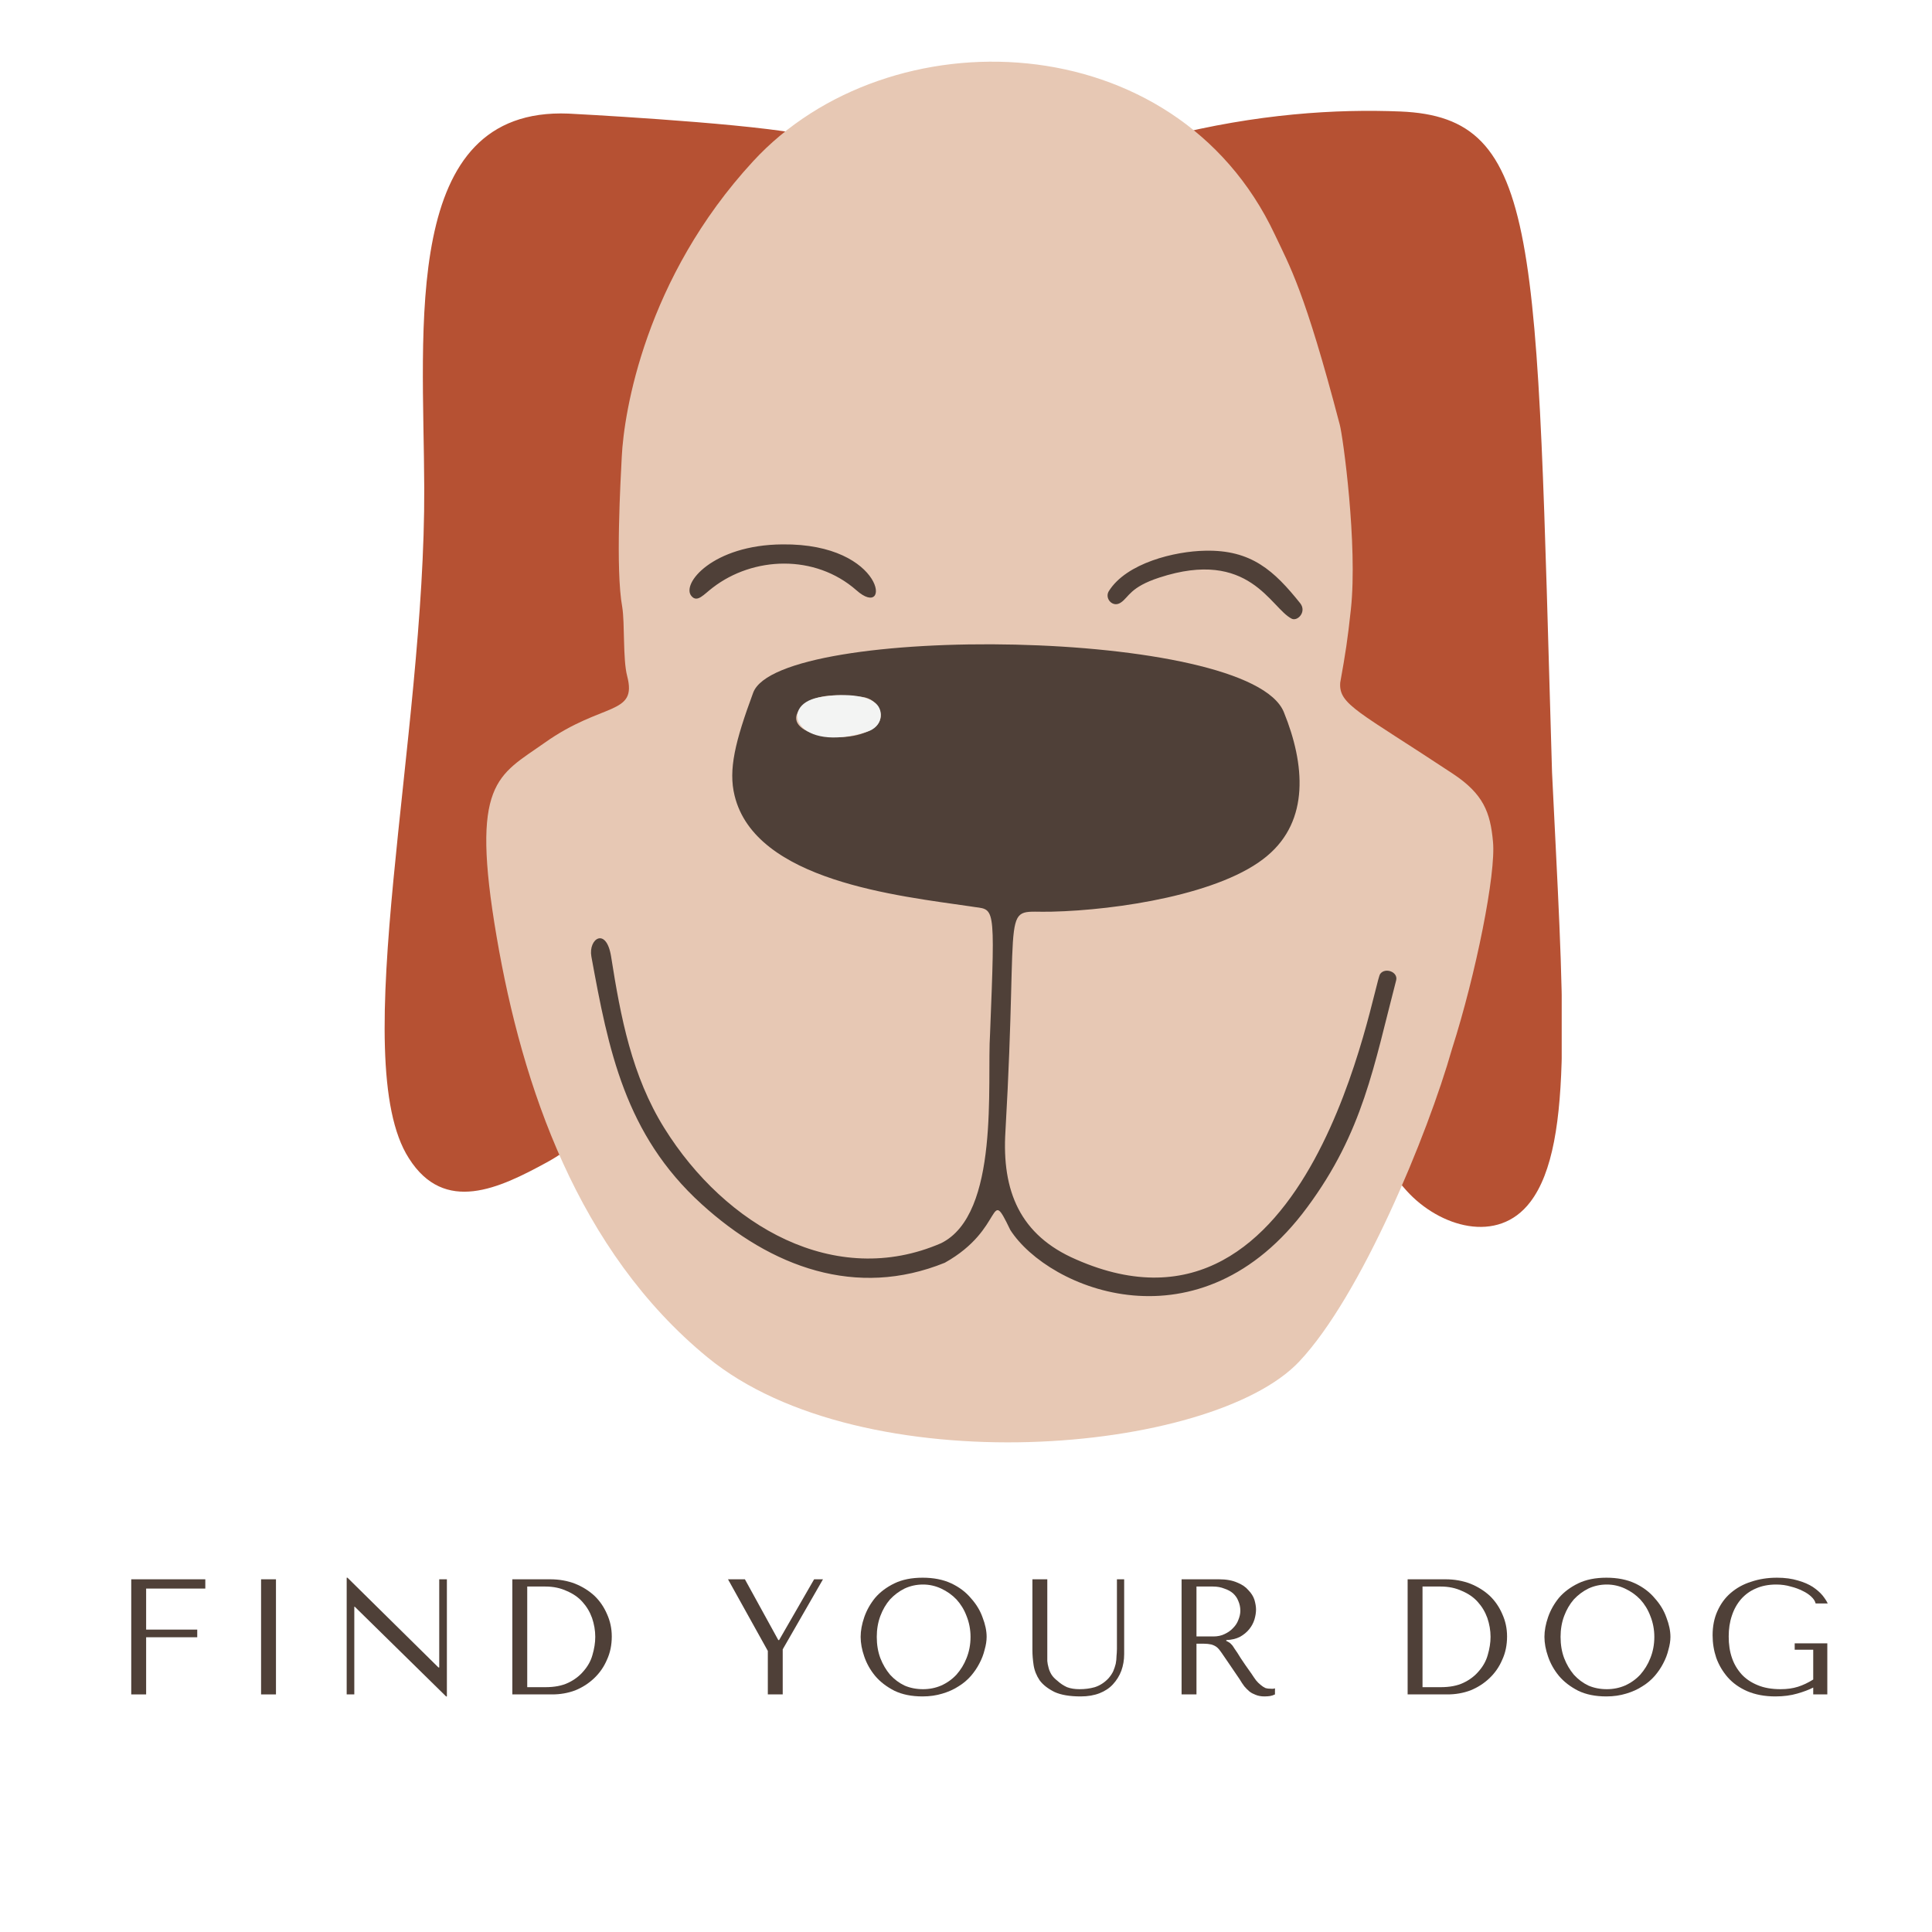
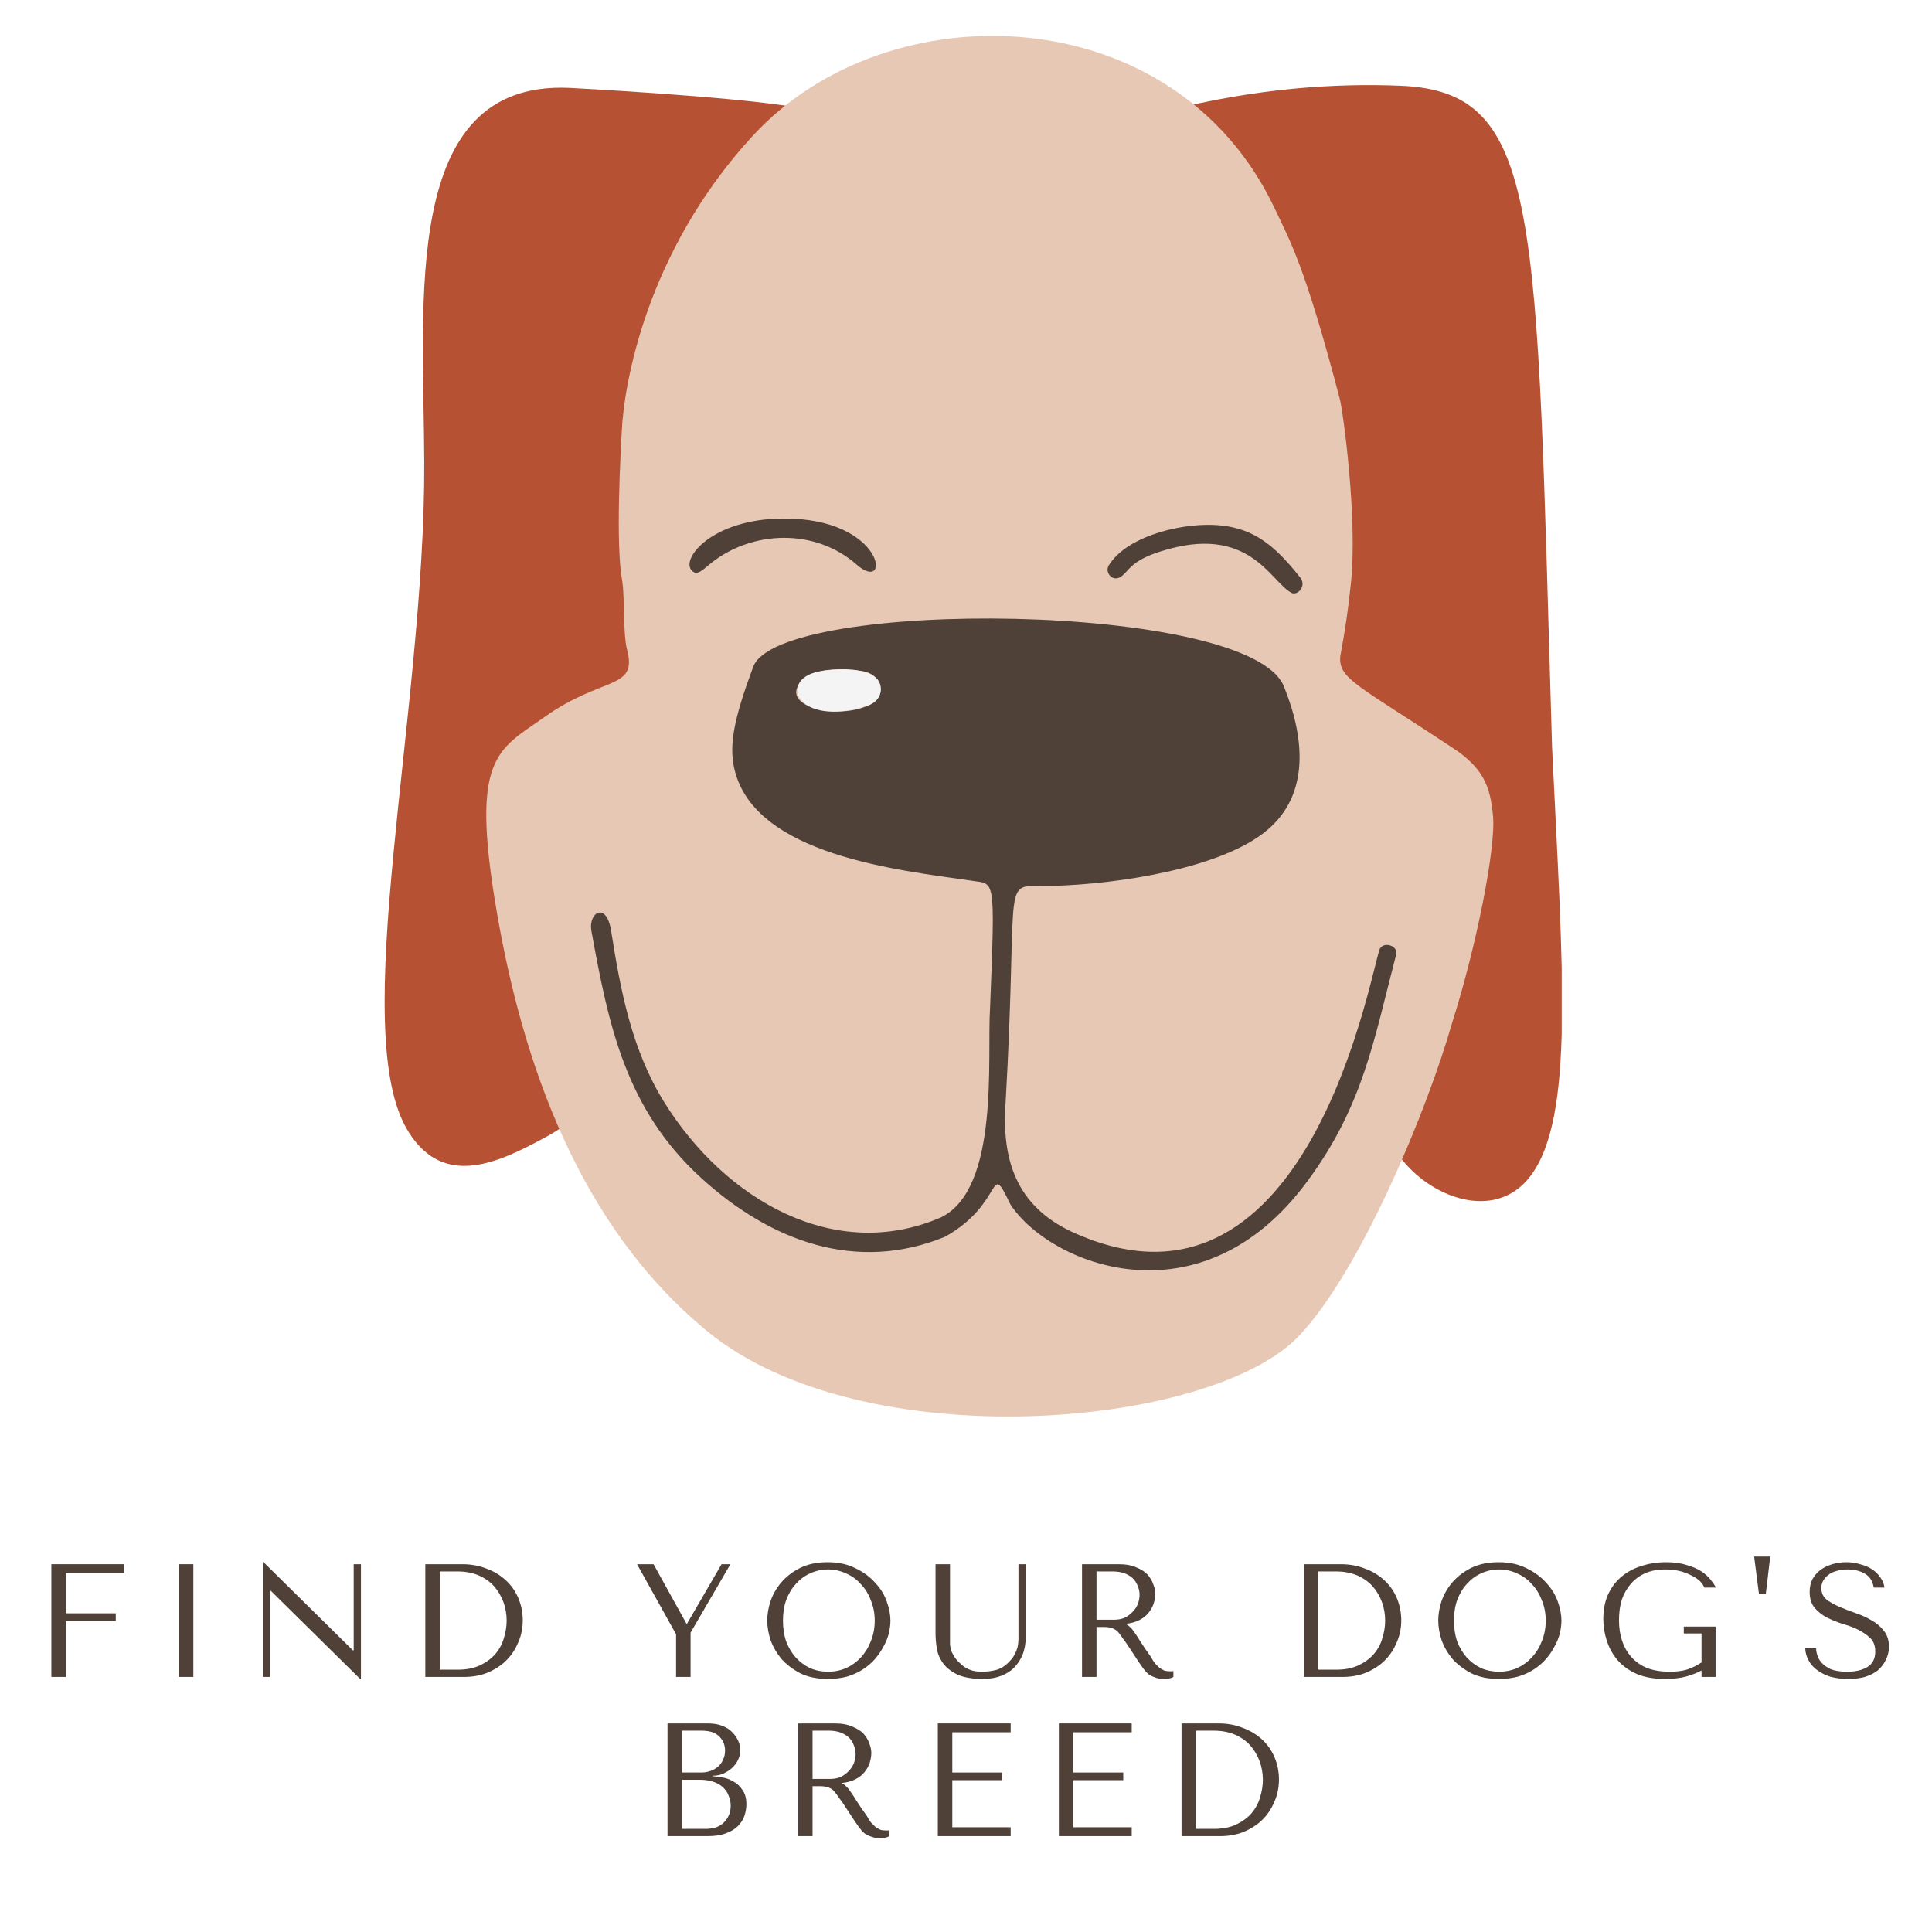
<svg xmlns="http://www.w3.org/2000/svg" xmlns:xlink="http://www.w3.org/1999/xlink" width="75pt" height="75pt" viewBox="0 0 75 75" version="1.2">
  <defs>
    <g>
      <symbol overflow="visible" id="glyph0-0">
        <path style="stroke:none;" d="" />
      </symbol>
      <symbol overflow="visible" id="glyph0-1">
-         <path style="stroke:none;" d="M 0.766 -4.469 L 0.766 0 L 1.344 0 L 1.344 -2.219 L 3.328 -2.219 L 3.328 -2.516 L 1.344 -2.516 L 1.344 -4.109 L 3.641 -4.109 L 3.641 -4.469 Z M 0.766 -4.469 " />
+         <path style="stroke:none;" d="M 0.75 -4.375 L 0.75 0 L 1.312 0 L 1.312 -2.172 L 3.25 -2.172 L 3.25 -2.469 L 1.312 -2.469 L 1.312 -4.031 L 3.578 -4.031 L 3.578 -4.375 Z M 0.75 -4.375 " />
      </symbol>
      <symbol overflow="visible" id="glyph0-2">
-         <path style="stroke:none;" d="M 1.016 -4.469 L 1.016 0 L 1.594 0 L 1.594 -4.469 Z M 1.016 -4.469 " />
+         <path style="stroke:none;" d="M 1 -4.375 L 1 0 L 1.562 0 L 1.562 -4.375 Z M 1 -4.375 " />
      </symbol>
      <symbol overflow="visible" id="glyph0-3">
-         <path style="stroke:none;" d="M 4.359 -4.469 L 4.359 -1.047 L 4.328 -1.047 L 0.797 -4.531 L 0.766 -4.531 L 0.766 0 L 1.062 0 L 1.062 -3.406 L 1.078 -3.406 L 4.625 0.078 L 4.656 0.078 L 4.656 -4.469 Z M 4.359 -4.469 " />
+         <path style="stroke:none;" d="M 4.281 -4.375 L 4.281 -1.031 L 4.25 -1.031 L 0.781 -4.453 L 0.75 -4.453 L 0.75 0 L 1.031 0 L 1.031 -3.344 L 1.062 -3.344 L 4.531 0.078 L 4.562 0.078 L 4.562 -4.375 Z M 4.281 -4.375 " />
      </symbol>
      <symbol overflow="visible" id="glyph0-4">
-         <path style="stroke:none;" d="M 0.828 0 L 0.828 -4.469 L 2.297 -4.469 C 2.648 -4.469 2.973 -4.41 3.266 -4.297 C 3.555 -4.18 3.805 -4.023 4.016 -3.828 C 4.223 -3.629 4.383 -3.395 4.5 -3.125 C 4.625 -2.852 4.688 -2.562 4.688 -2.25 C 4.688 -1.914 4.625 -1.613 4.5 -1.344 C 4.383 -1.07 4.219 -0.832 4 -0.625 C 3.789 -0.426 3.547 -0.27 3.266 -0.156 C 2.984 -0.051 2.688 0 2.375 0 Z M 1.406 -0.281 L 2.109 -0.281 C 2.461 -0.281 2.758 -0.336 3 -0.453 C 3.238 -0.566 3.438 -0.719 3.594 -0.906 C 3.758 -1.094 3.875 -1.301 3.938 -1.531 C 4.008 -1.77 4.047 -2.004 4.047 -2.234 C 4.047 -2.484 4.004 -2.727 3.922 -2.969 C 3.836 -3.207 3.711 -3.414 3.547 -3.594 C 3.391 -3.77 3.188 -3.91 2.938 -4.016 C 2.695 -4.129 2.422 -4.188 2.109 -4.188 L 1.406 -4.188 Z M 1.406 -0.281 " />
+         <path style="stroke:none;" d="M 0.812 0 L 0.812 -4.375 L 2.25 -4.375 C 2.594 -4.375 2.906 -4.316 3.188 -4.203 C 3.477 -4.098 3.727 -3.945 3.938 -3.75 C 4.145 -3.562 4.305 -3.332 4.422 -3.062 C 4.535 -2.789 4.594 -2.504 4.594 -2.203 C 4.594 -1.879 4.531 -1.582 4.406 -1.312 C 4.289 -1.039 4.129 -0.805 3.922 -0.609 C 3.723 -0.422 3.484 -0.27 3.203 -0.156 C 2.93 -0.051 2.641 0 2.328 0 Z M 1.375 -0.281 L 2.062 -0.281 C 2.406 -0.281 2.695 -0.336 2.938 -0.453 C 3.176 -0.566 3.375 -0.711 3.531 -0.891 C 3.688 -1.078 3.797 -1.281 3.859 -1.5 C 3.93 -1.727 3.969 -1.957 3.969 -2.188 C 3.969 -2.438 3.926 -2.676 3.844 -2.906 C 3.758 -3.133 3.641 -3.336 3.484 -3.516 C 3.328 -3.691 3.129 -3.832 2.891 -3.938 C 2.648 -4.039 2.375 -4.094 2.062 -4.094 L 1.375 -4.094 Z M 1.375 -0.281 " />
      </symbol>
      <symbol overflow="visible" id="glyph0-5">
        <path style="stroke:none;" d="" />
      </symbol>
      <symbol overflow="visible" id="glyph0-6">
-         <path style="stroke:none;" d="M 0.188 -4.469 L 1.734 -1.688 L 1.734 0 L 2.312 0 L 2.312 -1.75 L 3.875 -4.469 L 3.531 -4.469 L 2.172 -2.109 L 2.141 -2.109 L 0.844 -4.469 Z M 0.188 -4.469 " />
+         <path style="stroke:none;" d="M 0.188 -4.375 L 1.703 -1.656 L 1.703 0 L 2.266 0 L 2.266 -1.719 L 3.812 -4.375 L 3.469 -4.375 L 2.125 -2.062 L 2.109 -2.062 L 0.828 -4.375 Z M 0.188 -4.375 " />
      </symbol>
      <symbol overflow="visible" id="glyph0-7">
-         <path style="stroke:none;" d="M 0.312 -2.234 C 0.312 -1.992 0.359 -1.738 0.453 -1.469 C 0.547 -1.195 0.688 -0.945 0.875 -0.719 C 1.07 -0.488 1.32 -0.297 1.625 -0.141 C 1.926 0.004 2.289 0.078 2.719 0.078 C 3 0.078 3.254 0.039 3.484 -0.031 C 3.723 -0.102 3.93 -0.195 4.109 -0.312 C 4.297 -0.426 4.457 -0.562 4.594 -0.719 C 4.727 -0.875 4.836 -1.035 4.922 -1.203 C 5.016 -1.379 5.082 -1.555 5.125 -1.734 C 5.176 -1.91 5.203 -2.078 5.203 -2.234 C 5.203 -2.473 5.148 -2.723 5.047 -2.984 C 4.953 -3.254 4.801 -3.504 4.594 -3.734 C 4.395 -3.973 4.141 -4.164 3.828 -4.312 C 3.516 -4.457 3.145 -4.531 2.719 -4.531 C 2.289 -4.531 1.926 -4.457 1.625 -4.312 C 1.32 -4.164 1.07 -3.977 0.875 -3.75 C 0.688 -3.52 0.547 -3.27 0.453 -3 C 0.359 -2.727 0.312 -2.473 0.312 -2.234 Z M 0.938 -2.234 C 0.938 -2.523 0.984 -2.797 1.078 -3.047 C 1.172 -3.297 1.297 -3.508 1.453 -3.688 C 1.617 -3.863 1.805 -4.004 2.016 -4.109 C 2.234 -4.211 2.473 -4.266 2.734 -4.266 C 2.984 -4.266 3.219 -4.211 3.438 -4.109 C 3.664 -4.004 3.863 -3.863 4.031 -3.688 C 4.195 -3.508 4.328 -3.297 4.422 -3.047 C 4.523 -2.797 4.578 -2.523 4.578 -2.234 C 4.578 -1.93 4.523 -1.656 4.422 -1.406 C 4.328 -1.164 4.195 -0.953 4.031 -0.766 C 3.863 -0.586 3.664 -0.445 3.438 -0.344 C 3.219 -0.25 2.984 -0.203 2.734 -0.203 C 2.473 -0.203 2.234 -0.25 2.016 -0.344 C 1.805 -0.445 1.617 -0.586 1.453 -0.766 C 1.297 -0.953 1.172 -1.164 1.078 -1.406 C 0.984 -1.656 0.938 -1.93 0.938 -2.234 Z M 0.938 -2.234 " />
+         <path style="stroke:none;" d="M 0.312 -2.188 C 0.312 -1.957 0.352 -1.707 0.438 -1.438 C 0.531 -1.176 0.672 -0.93 0.859 -0.703 C 1.055 -0.484 1.301 -0.297 1.594 -0.141 C 1.895 0.004 2.25 0.078 2.656 0.078 C 2.938 0.078 3.191 0.047 3.422 -0.016 C 3.648 -0.086 3.852 -0.18 4.031 -0.297 C 4.219 -0.422 4.375 -0.555 4.5 -0.703 C 4.633 -0.859 4.742 -1.02 4.828 -1.188 C 4.922 -1.352 4.988 -1.52 5.031 -1.688 C 5.07 -1.863 5.094 -2.031 5.094 -2.188 C 5.094 -2.414 5.047 -2.66 4.953 -2.922 C 4.859 -3.191 4.707 -3.438 4.5 -3.656 C 4.301 -3.883 4.047 -4.07 3.734 -4.219 C 3.43 -4.375 3.07 -4.453 2.656 -4.453 C 2.25 -4.453 1.895 -4.379 1.594 -4.234 C 1.301 -4.086 1.055 -3.898 0.859 -3.672 C 0.672 -3.453 0.531 -3.207 0.438 -2.938 C 0.352 -2.676 0.312 -2.426 0.312 -2.188 Z M 0.922 -2.188 C 0.922 -2.477 0.961 -2.742 1.047 -2.984 C 1.141 -3.234 1.266 -3.441 1.422 -3.609 C 1.578 -3.785 1.758 -3.922 1.969 -4.016 C 2.188 -4.117 2.422 -4.172 2.672 -4.172 C 2.922 -4.172 3.156 -4.117 3.375 -4.016 C 3.594 -3.922 3.781 -3.785 3.938 -3.609 C 4.102 -3.441 4.234 -3.234 4.328 -2.984 C 4.43 -2.742 4.484 -2.477 4.484 -2.188 C 4.484 -1.895 4.43 -1.625 4.328 -1.375 C 4.234 -1.133 4.102 -0.926 3.938 -0.75 C 3.781 -0.582 3.594 -0.445 3.375 -0.344 C 3.156 -0.25 2.922 -0.203 2.672 -0.203 C 2.422 -0.203 2.188 -0.25 1.969 -0.344 C 1.758 -0.445 1.578 -0.582 1.422 -0.75 C 1.266 -0.926 1.141 -1.133 1.047 -1.375 C 0.961 -1.625 0.922 -1.895 0.922 -2.188 Z M 0.922 -2.188 " />
      </symbol>
      <symbol overflow="visible" id="glyph0-8">
-         <path style="stroke:none;" d="M 0.516 -4.469 L 0.516 -1.719 C 0.516 -1.539 0.531 -1.348 0.562 -1.141 C 0.594 -0.93 0.672 -0.734 0.797 -0.547 C 0.93 -0.367 1.125 -0.219 1.375 -0.094 C 1.625 0.02 1.961 0.078 2.391 0.078 C 2.672 0.078 2.914 0.035 3.125 -0.047 C 3.332 -0.129 3.504 -0.242 3.641 -0.391 C 3.785 -0.547 3.895 -0.723 3.969 -0.922 C 4.039 -1.117 4.078 -1.332 4.078 -1.562 L 4.078 -4.469 L 3.797 -4.469 L 3.797 -1.766 C 3.797 -1.672 3.789 -1.578 3.781 -1.484 C 3.781 -1.391 3.77 -1.289 3.75 -1.188 C 3.727 -1.094 3.695 -1 3.656 -0.906 C 3.613 -0.812 3.551 -0.719 3.469 -0.625 C 3.312 -0.457 3.133 -0.344 2.938 -0.281 C 2.75 -0.227 2.551 -0.203 2.344 -0.203 C 2.164 -0.203 2.004 -0.227 1.859 -0.281 C 1.723 -0.344 1.598 -0.426 1.484 -0.531 C 1.379 -0.613 1.301 -0.695 1.25 -0.781 C 1.195 -0.875 1.16 -0.961 1.141 -1.047 C 1.117 -1.129 1.102 -1.211 1.094 -1.297 C 1.094 -1.379 1.094 -1.461 1.094 -1.547 L 1.094 -4.469 Z M 0.516 -4.469 " />
+         <path style="stroke:none;" d="M 0.5 -4.375 L 0.5 -1.688 C 0.5 -1.52 0.516 -1.332 0.547 -1.125 C 0.578 -0.914 0.656 -0.723 0.781 -0.547 C 0.906 -0.367 1.094 -0.219 1.344 -0.094 C 1.594 0.02 1.926 0.078 2.344 0.078 C 2.613 0.078 2.852 0.035 3.062 -0.047 C 3.27 -0.129 3.441 -0.242 3.578 -0.391 C 3.711 -0.535 3.816 -0.703 3.891 -0.891 C 3.961 -1.086 4 -1.301 4 -1.531 L 4 -4.375 L 3.719 -4.375 L 3.719 -1.734 C 3.719 -1.641 3.719 -1.547 3.719 -1.453 C 3.719 -1.359 3.707 -1.266 3.688 -1.172 C 3.664 -1.078 3.629 -0.984 3.578 -0.891 C 3.535 -0.797 3.473 -0.707 3.391 -0.625 C 3.242 -0.457 3.078 -0.344 2.891 -0.281 C 2.703 -0.227 2.504 -0.203 2.297 -0.203 C 2.117 -0.203 1.961 -0.227 1.828 -0.281 C 1.691 -0.332 1.566 -0.414 1.453 -0.531 C 1.359 -0.613 1.285 -0.695 1.234 -0.781 C 1.18 -0.863 1.141 -0.941 1.109 -1.016 C 1.086 -1.098 1.07 -1.18 1.062 -1.266 C 1.062 -1.348 1.062 -1.43 1.062 -1.516 L 1.062 -4.375 Z M 0.5 -4.375 " />
      </symbol>
      <symbol overflow="visible" id="glyph0-9">
-         <path style="stroke:none;" d="M 0.766 -4.469 L 0.766 0 L 1.344 0 L 1.344 -1.969 L 1.625 -1.969 C 1.738 -1.969 1.836 -1.957 1.922 -1.938 C 2.004 -1.914 2.078 -1.879 2.141 -1.828 C 2.203 -1.773 2.258 -1.707 2.312 -1.625 C 2.363 -1.551 2.43 -1.453 2.516 -1.328 L 3.016 -0.594 C 3.078 -0.488 3.141 -0.395 3.203 -0.312 C 3.266 -0.238 3.332 -0.172 3.406 -0.109 C 3.477 -0.055 3.555 -0.016 3.641 0.016 C 3.734 0.055 3.848 0.078 3.984 0.078 C 4.078 0.078 4.148 0.07 4.203 0.062 C 4.266 0.051 4.328 0.031 4.391 0 L 4.391 -0.234 C 4.367 -0.234 4.348 -0.227 4.328 -0.219 C 4.305 -0.219 4.285 -0.219 4.266 -0.219 C 4.172 -0.219 4.086 -0.227 4.016 -0.25 C 3.953 -0.281 3.891 -0.32 3.828 -0.375 C 3.766 -0.426 3.707 -0.484 3.656 -0.547 C 3.602 -0.617 3.547 -0.703 3.484 -0.797 C 3.305 -1.047 3.164 -1.25 3.062 -1.406 C 2.969 -1.562 2.891 -1.68 2.828 -1.766 C 2.773 -1.859 2.727 -1.922 2.688 -1.953 C 2.656 -1.992 2.613 -2.023 2.562 -2.047 L 2.5 -2.078 L 2.5 -2.109 C 2.707 -2.117 2.883 -2.16 3.031 -2.234 C 3.176 -2.316 3.297 -2.414 3.391 -2.531 C 3.484 -2.645 3.551 -2.77 3.594 -2.906 C 3.633 -3.039 3.656 -3.172 3.656 -3.297 C 3.656 -3.41 3.633 -3.535 3.594 -3.672 C 3.551 -3.805 3.473 -3.93 3.359 -4.047 C 3.254 -4.172 3.109 -4.27 2.922 -4.344 C 2.734 -4.426 2.5 -4.469 2.219 -4.469 Z M 1.344 -4.188 L 1.984 -4.188 C 2.148 -4.188 2.297 -4.16 2.422 -4.109 C 2.555 -4.066 2.672 -4.004 2.766 -3.922 C 2.859 -3.836 2.926 -3.738 2.969 -3.625 C 3.02 -3.508 3.047 -3.383 3.047 -3.25 C 3.047 -3.133 3.02 -3.016 2.969 -2.891 C 2.926 -2.773 2.859 -2.672 2.766 -2.578 C 2.68 -2.484 2.57 -2.406 2.438 -2.344 C 2.312 -2.281 2.164 -2.25 2 -2.25 L 1.344 -2.25 Z M 1.344 -4.188 " />
+         <path style="stroke:none;" d="M 0.75 -4.375 L 0.75 0 L 1.312 0 L 1.312 -1.938 L 1.594 -1.938 C 1.707 -1.938 1.801 -1.926 1.875 -1.906 C 1.957 -1.883 2.031 -1.848 2.094 -1.797 C 2.156 -1.742 2.211 -1.676 2.266 -1.594 C 2.316 -1.52 2.383 -1.426 2.469 -1.312 L 2.953 -0.578 C 3.016 -0.484 3.078 -0.395 3.141 -0.312 C 3.203 -0.227 3.266 -0.16 3.328 -0.109 C 3.398 -0.055 3.484 -0.016 3.578 0.016 C 3.672 0.055 3.781 0.078 3.906 0.078 C 3.988 0.078 4.062 0.07 4.125 0.062 C 4.188 0.051 4.242 0.031 4.297 0 L 4.297 -0.234 C 4.273 -0.223 4.254 -0.219 4.234 -0.219 C 4.211 -0.219 4.191 -0.219 4.172 -0.219 C 4.086 -0.219 4.008 -0.227 3.938 -0.25 C 3.875 -0.281 3.812 -0.316 3.75 -0.359 C 3.695 -0.41 3.641 -0.469 3.578 -0.531 C 3.523 -0.602 3.473 -0.688 3.422 -0.781 C 3.242 -1.031 3.109 -1.227 3.016 -1.375 C 2.922 -1.531 2.844 -1.648 2.781 -1.734 C 2.727 -1.816 2.68 -1.875 2.641 -1.906 C 2.609 -1.945 2.566 -1.984 2.516 -2.016 L 2.453 -2.047 L 2.453 -2.062 C 2.648 -2.082 2.82 -2.129 2.969 -2.203 C 3.113 -2.273 3.234 -2.367 3.328 -2.484 C 3.422 -2.598 3.488 -2.719 3.531 -2.844 C 3.57 -2.977 3.594 -3.109 3.594 -3.234 C 3.594 -3.348 3.566 -3.469 3.516 -3.594 C 3.473 -3.727 3.398 -3.852 3.297 -3.969 C 3.191 -4.082 3.047 -4.176 2.859 -4.25 C 2.68 -4.332 2.453 -4.375 2.172 -4.375 Z M 1.312 -4.094 L 1.953 -4.094 C 2.109 -4.094 2.25 -4.07 2.375 -4.031 C 2.5 -3.988 2.609 -3.926 2.703 -3.844 C 2.797 -3.758 2.863 -3.66 2.906 -3.547 C 2.957 -3.43 2.984 -3.312 2.984 -3.188 C 2.984 -3.07 2.961 -2.957 2.922 -2.844 C 2.879 -2.727 2.812 -2.625 2.719 -2.531 C 2.633 -2.438 2.531 -2.359 2.406 -2.297 C 2.281 -2.242 2.133 -2.219 1.969 -2.219 L 1.312 -2.219 Z M 1.312 -4.094 " />
      </symbol>
      <symbol overflow="visible" id="glyph0-10">
-         <path style="stroke:none;" d="M 4.828 -1.984 L 3.562 -1.984 L 3.562 -1.734 L 4.281 -1.734 L 4.281 -0.578 C 4.082 -0.453 3.883 -0.359 3.688 -0.297 C 3.488 -0.234 3.266 -0.203 3.016 -0.203 C 2.672 -0.203 2.375 -0.254 2.125 -0.359 C 1.875 -0.461 1.664 -0.602 1.5 -0.781 C 1.332 -0.969 1.207 -1.18 1.125 -1.422 C 1.039 -1.672 1 -1.945 1 -2.25 C 1 -2.539 1.039 -2.812 1.125 -3.062 C 1.207 -3.312 1.328 -3.523 1.484 -3.703 C 1.641 -3.879 1.828 -4.016 2.047 -4.109 C 2.273 -4.211 2.539 -4.266 2.844 -4.266 C 3.051 -4.266 3.238 -4.238 3.406 -4.188 C 3.582 -4.145 3.738 -4.086 3.875 -4.016 C 4.008 -3.953 4.117 -3.879 4.203 -3.797 C 4.297 -3.711 4.352 -3.625 4.375 -3.531 L 4.844 -3.531 C 4.801 -3.625 4.734 -3.727 4.641 -3.844 C 4.547 -3.957 4.422 -4.066 4.266 -4.172 C 4.109 -4.273 3.914 -4.359 3.688 -4.422 C 3.457 -4.492 3.188 -4.531 2.875 -4.531 C 2.508 -4.531 2.176 -4.477 1.875 -4.375 C 1.57 -4.281 1.305 -4.133 1.078 -3.938 C 0.859 -3.75 0.688 -3.516 0.562 -3.234 C 0.438 -2.961 0.375 -2.648 0.375 -2.297 C 0.375 -1.992 0.422 -1.703 0.516 -1.422 C 0.617 -1.141 0.77 -0.883 0.969 -0.656 C 1.164 -0.438 1.414 -0.258 1.719 -0.125 C 2.031 0.008 2.395 0.078 2.812 0.078 C 3.133 0.078 3.414 0.039 3.656 -0.031 C 3.906 -0.102 4.113 -0.18 4.281 -0.266 L 4.281 0 L 4.828 0 Z M 4.828 -1.984 " />
+         <path style="stroke:none;" d="M 4.734 -1.953 L 3.5 -1.953 L 3.5 -1.688 L 4.188 -1.688 L 4.188 -0.562 C 4 -0.438 3.805 -0.344 3.609 -0.281 C 3.422 -0.227 3.203 -0.203 2.953 -0.203 C 2.617 -0.203 2.328 -0.25 2.078 -0.344 C 1.836 -0.445 1.633 -0.586 1.469 -0.766 C 1.312 -0.941 1.191 -1.148 1.109 -1.391 C 1.023 -1.641 0.984 -1.91 0.984 -2.203 C 0.984 -2.492 1.02 -2.758 1.094 -3 C 1.176 -3.238 1.297 -3.445 1.453 -3.625 C 1.609 -3.801 1.797 -3.938 2.016 -4.031 C 2.234 -4.125 2.492 -4.172 2.797 -4.172 C 2.992 -4.172 3.176 -4.148 3.344 -4.109 C 3.508 -4.066 3.66 -4.008 3.797 -3.938 C 3.93 -3.875 4.039 -3.801 4.125 -3.719 C 4.207 -3.633 4.266 -3.551 4.297 -3.469 L 4.75 -3.469 C 4.707 -3.551 4.641 -3.648 4.547 -3.766 C 4.461 -3.879 4.344 -3.988 4.188 -4.094 C 4.031 -4.195 3.836 -4.281 3.609 -4.344 C 3.391 -4.414 3.125 -4.453 2.812 -4.453 C 2.457 -4.453 2.129 -4.398 1.828 -4.297 C 1.535 -4.203 1.281 -4.062 1.062 -3.875 C 0.844 -3.688 0.672 -3.453 0.547 -3.172 C 0.43 -2.898 0.375 -2.594 0.375 -2.25 C 0.375 -1.957 0.422 -1.672 0.516 -1.391 C 0.609 -1.109 0.75 -0.859 0.938 -0.641 C 1.133 -0.422 1.383 -0.242 1.688 -0.109 C 1.988 0.016 2.348 0.078 2.766 0.078 C 3.078 0.078 3.352 0.047 3.594 -0.016 C 3.832 -0.086 4.031 -0.164 4.188 -0.25 L 4.188 0 L 4.734 0 Z M 4.734 -1.953 " />
+       </symbol>
+       <symbol overflow="visible" id="glyph0-11">
+         <path style="stroke:none;" d="M 0.641 -3.219 L 0.375 -3.219 L 0.188 -4.672 L 0.812 -4.672 Z M 0.641 -3.219 " />
+       </symbol>
+       <symbol overflow="visible" id="glyph0-12">
+         <path style="stroke:none;" d="M 0.234 -1.109 C 0.242 -0.93 0.289 -0.77 0.375 -0.625 C 0.457 -0.477 0.57 -0.352 0.719 -0.25 C 0.863 -0.145 1.035 -0.062 1.234 0 C 1.441 0.051 1.664 0.078 1.906 0.078 C 2.145 0.078 2.359 0.051 2.547 0 C 2.742 -0.062 2.91 -0.145 3.047 -0.25 C 3.18 -0.363 3.285 -0.5 3.359 -0.656 C 3.441 -0.812 3.484 -0.984 3.484 -1.172 C 3.484 -1.43 3.414 -1.641 3.281 -1.797 C 3.156 -1.961 2.992 -2.098 2.797 -2.203 C 2.609 -2.316 2.398 -2.41 2.172 -2.484 C 1.941 -2.566 1.727 -2.648 1.531 -2.734 C 1.344 -2.816 1.18 -2.91 1.047 -3.016 C 0.922 -3.129 0.859 -3.273 0.859 -3.453 C 0.859 -3.547 0.879 -3.633 0.922 -3.719 C 0.973 -3.812 1.039 -3.891 1.125 -3.953 C 1.207 -4.023 1.312 -4.078 1.438 -4.109 C 1.562 -4.148 1.707 -4.172 1.875 -4.172 C 2.145 -4.172 2.375 -4.113 2.562 -4 C 2.75 -3.883 2.859 -3.707 2.891 -3.469 L 3.312 -3.469 C 3.289 -3.613 3.234 -3.75 3.141 -3.875 C 3.055 -4 2.945 -4.102 2.812 -4.188 C 2.688 -4.27 2.535 -4.332 2.359 -4.375 C 2.191 -4.426 2.02 -4.453 1.844 -4.453 C 1.645 -4.453 1.457 -4.426 1.281 -4.375 C 1.113 -4.32 0.961 -4.25 0.828 -4.156 C 0.703 -4.062 0.598 -3.941 0.516 -3.797 C 0.441 -3.648 0.406 -3.484 0.406 -3.297 C 0.406 -3.047 0.469 -2.844 0.594 -2.688 C 0.719 -2.539 0.875 -2.414 1.062 -2.312 C 1.25 -2.219 1.453 -2.133 1.672 -2.062 C 1.898 -2 2.109 -1.922 2.297 -1.828 C 2.484 -1.734 2.641 -1.625 2.766 -1.5 C 2.891 -1.375 2.953 -1.203 2.953 -0.984 C 2.953 -0.711 2.852 -0.516 2.656 -0.391 C 2.457 -0.266 2.195 -0.203 1.875 -0.203 C 1.602 -0.203 1.391 -0.234 1.234 -0.297 C 1.078 -0.367 0.957 -0.453 0.875 -0.547 C 0.789 -0.641 0.734 -0.738 0.703 -0.844 C 0.672 -0.945 0.656 -1.035 0.656 -1.109 Z M 0.234 -1.109 " />
+       </symbol>
+       <symbol overflow="visible" id="glyph0-13">
+         <path style="stroke:none;" d="M 0.75 0 L 2.312 0 C 2.594 0 2.828 -0.035 3.016 -0.109 C 3.211 -0.18 3.367 -0.273 3.484 -0.391 C 3.598 -0.504 3.68 -0.633 3.734 -0.781 C 3.785 -0.938 3.812 -1.086 3.812 -1.234 C 3.812 -1.473 3.758 -1.66 3.656 -1.797 C 3.562 -1.941 3.441 -2.051 3.297 -2.125 C 3.16 -2.207 3.016 -2.258 2.859 -2.281 C 2.711 -2.301 2.594 -2.316 2.5 -2.328 L 2.5 -2.344 C 2.645 -2.344 2.781 -2.367 2.906 -2.422 C 3.039 -2.484 3.156 -2.555 3.25 -2.641 C 3.352 -2.734 3.43 -2.836 3.484 -2.953 C 3.547 -3.078 3.578 -3.207 3.578 -3.344 C 3.578 -3.457 3.551 -3.57 3.5 -3.688 C 3.445 -3.812 3.367 -3.926 3.266 -4.031 C 3.172 -4.133 3.039 -4.219 2.875 -4.281 C 2.719 -4.344 2.531 -4.375 2.312 -4.375 L 0.75 -4.375 Z M 1.312 -0.281 L 1.312 -2.188 L 2 -2.188 C 2.207 -2.188 2.383 -2.16 2.531 -2.109 C 2.688 -2.055 2.812 -1.984 2.906 -1.891 C 3.008 -1.797 3.082 -1.688 3.125 -1.562 C 3.176 -1.445 3.203 -1.32 3.203 -1.188 C 3.203 -1.039 3.176 -0.91 3.125 -0.797 C 3.07 -0.68 3 -0.582 2.906 -0.5 C 2.82 -0.426 2.719 -0.367 2.594 -0.328 C 2.477 -0.297 2.352 -0.281 2.219 -0.281 Z M 1.312 -2.469 L 1.312 -4.094 L 2.078 -4.094 C 2.242 -4.094 2.383 -4.07 2.5 -4.031 C 2.613 -3.988 2.707 -3.926 2.781 -3.844 C 2.852 -3.77 2.906 -3.688 2.938 -3.594 C 2.969 -3.5 2.984 -3.406 2.984 -3.312 C 2.984 -3.188 2.957 -3.07 2.906 -2.969 C 2.863 -2.863 2.801 -2.773 2.719 -2.703 C 2.633 -2.629 2.535 -2.57 2.422 -2.531 C 2.305 -2.488 2.188 -2.469 2.062 -2.469 Z M 1.312 -2.469 " />
+       </symbol>
+       <symbol overflow="visible" id="glyph0-14">
+         <path style="stroke:none;" d="M 0.75 -4.375 L 0.75 0 L 3.578 0 L 3.578 -0.344 L 1.312 -0.344 L 1.312 -2.172 L 3.25 -2.172 L 3.25 -2.469 L 1.312 -2.469 L 1.312 -4.031 L 3.578 -4.031 L 3.578 -4.375 Z M 0.75 -4.375 " />
      </symbol>
    </g>
    <clipPath id="clip1">
-       <path d="M 14.922 4 L 60.625 4 L 60.625 48 L 14.922 48 Z M 14.922 4 " />
+       <path d="M 14.922 3 L 60.625 3 L 60.625 47 L 14.922 47 Z M 14.922 3 " />
    </clipPath>
    <clipPath id="clip2">
-       <path d="M 18 2.336 L 58 2.336 L 58 56 L 18 56 Z M 18 2.336 " />
+       <path d="M 18 1.332 L 58 1.332 L 58 55 L 18 55 Z M 18 1.332 " />
    </clipPath>
  </defs>
  <g id="surface1">
    <rect x="0" y="0" width="75" height="75" style="fill:rgb(100%,100%,100%);fill-opacity:1;stroke:none;" />
    <rect x="0" y="0" width="75" height="75" style="fill:rgb(100%,100%,100%);fill-opacity:1;stroke:none;" />
    <rect x="0" y="0" width="75" height="75" style="fill:rgb(100%,100%,100%);fill-opacity:1;stroke:none;" />
    <g clip-path="url(#clip1)" clip-rule="nonzero">
-       <path style=" stroke:none;fill-rule:nonzero;fill:rgb(71.37%,31.76%,20%);fill-opacity:1;" d="M 16.469 18.938 C 16.449 12.711 15.539 4.145 22.07 4.41 C 22.09 4.41 28.434 4.738 30.914 5.172 C 31.367 5.25 31.594 5.578 31.43 5.969 C 30.582 8.059 28.887 31.645 24.922 40.637 C 24.113 42.441 23.102 44.102 21.223 45.125 C 19.383 46.129 17.254 47.152 15.871 44.961 C 13.434 41.172 16.512 28.629 16.469 18.938 Z M 54.363 4.328 C 51.883 4.227 48.805 4.41 45.25 5.312 C 42.938 5.906 44.922 8.223 45.293 8.184 C 46.016 8.102 45.707 9.062 46.121 13.488 C 47.648 29.777 48.184 39.039 54.609 46.23 C 55.871 47.625 58.145 48.32 59.406 46.66 C 61.141 44.387 60.664 38.648 60.25 29.984 C 59.633 9.164 59.859 4.555 54.363 4.328 Z M 54.363 4.328 " />
+       <path style=" stroke:none;fill-rule:nonzero;fill:rgb(71.37%,31.76%,20%);fill-opacity:1;" d="M 16.469 17.938 C 16.449 11.707 15.539 3.145 22.07 3.41 C 22.09 3.41 28.434 3.738 30.914 4.168 C 31.367 4.25 31.594 4.578 31.43 4.969 C 30.582 7.059 28.887 30.641 24.922 39.637 C 24.113 41.438 23.102 43.098 21.223 44.121 C 19.383 45.125 17.254 46.152 15.871 43.957 C 13.434 40.168 16.512 27.629 16.469 17.938 Z M 54.363 3.328 C 51.883 3.227 48.805 3.41 45.25 4.312 C 42.938 4.906 44.922 7.223 45.293 7.18 C 46.016 7.098 45.707 8.062 46.121 12.488 C 47.648 28.777 48.184 38.039 54.609 45.23 C 55.871 46.621 58.145 47.32 59.406 45.66 C 61.141 43.387 60.664 37.648 60.25 28.98 C 59.633 8.164 59.859 3.555 54.363 3.328 Z M 54.363 3.328 " />
    </g>
    <g clip-path="url(#clip2)" clip-rule="nonzero">
-       <path style=" stroke:none;fill-rule:nonzero;fill:rgb(90.59%,78.429%,70.589%);fill-opacity:1;" d="M 27.461 52.688 C 22.441 48.566 20.273 42.176 19.281 36.375 C 18.246 30.332 19.32 30.125 21.141 28.836 C 23.391 27.238 24.754 27.789 24.344 26.234 C 24.176 25.578 24.258 24.203 24.156 23.57 C 23.887 22.113 24.094 18.59 24.137 17.73 C 24.219 16.008 25.043 10.805 29.238 6.258 C 34.488 0.559 45.625 0.887 49.488 9.105 C 50.066 10.332 50.645 11.277 52.008 16.48 C 52.133 16.93 52.711 21.152 52.441 23.652 C 52.316 24.82 52.234 25.352 52.027 26.5 C 51.965 27.359 52.73 27.605 56.41 30.043 C 57.586 30.824 57.855 31.539 57.957 32.668 C 58.082 33.898 57.297 37.809 56.367 40.719 C 55.418 44.059 52.836 50.309 50.438 52.852 C 47.051 56.457 33.496 57.645 27.461 52.688 Z M 27.461 52.688 " />
+       <path style=" stroke:none;fill-rule:nonzero;fill:rgb(90.59%,78.429%,70.589%);fill-opacity:1;" d="M 27.461 51.684 C 22.441 47.566 20.273 41.172 19.281 35.375 C 18.246 29.328 19.32 29.125 21.141 27.832 C 23.391 26.234 24.754 26.789 24.344 25.23 C 24.176 24.574 24.258 23.203 24.156 22.566 C 23.887 21.113 24.094 17.59 24.137 16.727 C 24.219 15.008 25.043 9.801 29.238 5.254 C 34.488 -0.441 45.625 -0.113 49.488 8.102 C 50.066 9.332 50.645 10.273 52.008 15.477 C 52.133 15.93 52.711 20.148 52.441 22.648 C 52.316 23.816 52.234 24.352 52.027 25.496 C 51.965 26.359 52.73 26.605 56.41 29.043 C 57.586 29.82 57.855 30.539 57.957 31.664 C 58.082 32.895 57.297 36.809 56.367 39.719 C 55.418 43.059 52.836 49.309 50.438 51.848 C 47.051 55.453 33.496 56.641 27.461 51.684 Z M 27.461 51.684 " />
    </g>
-     <path style=" stroke:none;fill-rule:nonzero;fill:rgb(30.98%,25.099%,21.959%);fill-opacity:1;" d="M 38.434 40.125 C 38.641 34.879 38.621 35.352 37.688 35.188 C 34.879 34.777 29.32 34.203 28.516 30.883 C 28.27 29.879 28.535 28.793 29.238 26.891 C 30.23 24.203 48.516 24.348 49.84 27.648 C 50.664 29.676 50.832 31.848 49.199 33.219 C 47.441 34.715 43.371 35.332 40.828 35.391 C 38.766 35.453 39.57 34.551 39.031 43.918 C 38.887 46.23 39.59 47.953 41.781 48.895 C 50.977 52.934 53.289 38.219 53.578 37.809 C 53.766 37.543 54.281 37.727 54.199 38.055 C 53.332 41.375 52.918 43.938 50.746 46.867 C 46.594 52.5 40.707 50.062 39.219 47.746 C 38.352 45.945 39.031 47.707 36.676 49.02 C 33.246 50.41 29.941 49.203 27.234 46.742 C 24.258 44.039 23.617 40.742 22.957 37.133 C 22.832 36.438 23.535 35.965 23.723 37.133 C 24.094 39.492 24.527 41.766 25.789 43.793 C 28.164 47.605 32.422 50.043 36.531 48.262 C 38.824 47.133 38.309 42.031 38.434 40.125 Z M 31.098 27.465 C 30.148 28.527 33 29.039 33.992 28.199 C 34.402 27.852 34.137 27.137 33.473 27.055 C 32.688 26.973 31.637 26.867 31.098 27.465 Z M 43.039 22.957 C 42.875 23.242 43.207 23.609 43.516 23.387 C 43.824 23.18 43.867 22.793 45.004 22.422 C 48.516 21.273 49.32 23.609 50.148 24.02 C 50.375 24.125 50.727 23.754 50.48 23.426 C 49.465 22.156 48.578 21.336 46.781 21.379 C 45.625 21.398 43.723 21.848 43.039 22.957 Z M 26.844 23.141 C 27.07 23.406 27.316 23.078 27.668 22.812 C 29.238 21.602 31.637 21.5 33.246 22.914 C 34.609 24.125 34.402 21.09 30.375 21.133 C 27.668 21.152 26.43 22.668 26.844 23.141 Z M 26.844 23.141 " />
-     <path style=" stroke:none;fill-rule:nonzero;fill:rgb(95.29%,95.689%,95.29%);fill-opacity:1;" d="M 34.012 27.32 C 34.32 27.605 34.258 28.223 33.66 28.406 C 30.934 29.266 30.188 27.383 31.781 27.074 C 32.422 26.949 33.535 26.891 34.012 27.32 Z M 34.012 27.32 " />
+     <path style=" stroke:none;fill-rule:nonzero;fill:rgb(30.98%,25.099%,21.959%);fill-opacity:1;" d="M 38.434 39.125 C 38.641 33.879 38.621 34.348 37.688 34.184 C 34.879 33.777 29.32 33.203 28.516 29.883 C 28.27 28.879 28.535 27.793 29.238 25.887 C 30.23 23.203 48.516 23.348 49.84 26.645 C 50.664 28.672 50.832 30.844 49.199 32.219 C 47.441 33.715 43.371 34.328 40.828 34.391 C 38.766 34.453 39.57 33.551 39.031 42.914 C 38.887 45.23 39.59 46.949 41.781 47.895 C 50.977 51.93 53.289 37.219 53.578 36.809 C 53.766 36.543 54.281 36.727 54.199 37.055 C 53.332 40.375 52.918 42.934 50.746 45.863 C 46.594 51.5 40.707 49.062 39.219 46.746 C 38.352 44.941 39.031 46.703 36.676 48.016 C 33.246 49.41 29.941 48.199 27.234 45.742 C 24.258 43.035 23.617 39.738 22.957 36.133 C 22.832 35.434 23.535 34.965 23.723 36.133 C 24.094 38.488 24.527 40.762 25.789 42.793 C 28.164 46.602 32.422 49.039 36.531 47.258 C 38.824 46.133 38.309 41.027 38.434 39.125 Z M 31.098 26.461 C 30.148 27.527 33 28.039 33.992 27.199 C 34.402 26.852 34.137 26.133 33.473 26.051 C 32.688 25.969 31.637 25.867 31.098 26.461 Z M 43.039 21.953 C 42.875 22.238 43.207 22.609 43.516 22.383 C 43.824 22.18 43.867 21.789 45.004 21.422 C 48.516 20.273 49.32 22.609 50.148 23.02 C 50.375 23.121 50.727 22.754 50.48 22.426 C 49.465 21.152 48.578 20.336 46.781 20.375 C 45.625 20.395 43.723 20.848 43.039 21.953 Z M 26.844 22.137 C 27.07 22.402 27.316 22.074 27.668 21.809 C 29.238 20.602 31.637 20.5 33.246 21.91 C 34.609 23.121 34.402 20.09 30.375 20.129 C 27.668 20.148 26.43 21.668 26.844 22.137 Z M 26.844 22.137 " />
+     <path style=" stroke:none;fill-rule:nonzero;fill:rgb(95.29%,95.689%,95.29%);fill-opacity:1;" d="M 34.012 26.316 C 34.32 26.605 34.258 27.219 33.66 27.402 C 30.934 28.266 30.188 26.379 31.781 26.07 C 32.422 25.949 33.535 25.887 34.012 26.316 Z M 34.012 26.316 " />
    <g style="fill:rgb(30.98%,25.099%,21.959%);fill-opacity:1;">
-       <use xlink:href="#glyph0-1" x="4.329" y="65.777" />
+       <use xlink:href="#glyph0-1" x="1.244" y="65.098" />
    </g>
    <g style="fill:rgb(30.98%,25.099%,21.959%);fill-opacity:1;">
-       <use xlink:href="#glyph0-2" x="9.119" y="65.777" />
+       <use xlink:href="#glyph0-2" x="5.944" y="65.098" />
    </g>
    <g style="fill:rgb(30.98%,25.099%,21.959%);fill-opacity:1;">
-       <use xlink:href="#glyph0-3" x="12.692" y="65.777" />
+       <use xlink:href="#glyph0-3" x="9.45" y="65.098" />
    </g>
    <g style="fill:rgb(30.98%,25.099%,21.959%);fill-opacity:1;">
-       <use xlink:href="#glyph0-4" x="19.061" y="65.777" />
+       <use xlink:href="#glyph0-4" x="15.699" y="65.098" />
    </g>
    <g style="fill:rgb(30.98%,25.099%,21.959%);fill-opacity:1;">
-       <use xlink:href="#glyph0-5" x="24.888" y="65.777" />
+       <use xlink:href="#glyph0-5" x="21.418" y="65.098" />
    </g>
    <g style="fill:rgb(30.98%,25.099%,21.959%);fill-opacity:1;">
-       <use xlink:href="#glyph0-6" x="28.073" y="65.777" />
+       <use xlink:href="#glyph0-6" x="24.542" y="65.098" />
    </g>
    <g style="fill:rgb(30.98%,25.099%,21.959%);fill-opacity:1;">
-       <use xlink:href="#glyph0-7" x="33.098" y="65.777" />
+       <use xlink:href="#glyph0-7" x="29.473" y="65.098" />
    </g>
    <g style="fill:rgb(30.98%,25.099%,21.959%);fill-opacity:1;">
-       <use xlink:href="#glyph0-8" x="39.562" y="65.777" />
+       <use xlink:href="#glyph0-8" x="35.817" y="65.098" />
    </g>
    <g style="fill:rgb(30.98%,25.099%,21.959%);fill-opacity:1;">
-       <use xlink:href="#glyph0-9" x="45.103" y="65.777" />
+       <use xlink:href="#glyph0-9" x="41.254" y="65.098" />
    </g>
    <g style="fill:rgb(30.98%,25.099%,21.959%);fill-opacity:1;">
-       <use xlink:href="#glyph0-5" x="50.631" y="65.777" />
+       <use xlink:href="#glyph0-5" x="46.678" y="65.098" />
    </g>
    <g style="fill:rgb(30.98%,25.099%,21.959%);fill-opacity:1;">
-       <use xlink:href="#glyph0-4" x="53.816" y="65.777" />
+       <use xlink:href="#glyph0-4" x="49.803" y="65.098" />
    </g>
    <g style="fill:rgb(30.98%,25.099%,21.959%);fill-opacity:1;">
-       <use xlink:href="#glyph0-7" x="59.643" y="65.777" />
+       <use xlink:href="#glyph0-7" x="55.521" y="65.098" />
    </g>
    <g style="fill:rgb(30.98%,25.099%,21.959%);fill-opacity:1;">
-       <use xlink:href="#glyph0-10" x="66.108" y="65.777" />
+       <use xlink:href="#glyph0-10" x="61.865" y="65.098" />
+     </g>
+     <g style="fill:rgb(30.98%,25.099%,21.959%);fill-opacity:1;">
+       <use xlink:href="#glyph0-11" x="67.908" y="65.098" />
+     </g>
+     <g style="fill:rgb(30.98%,25.099%,21.959%);fill-opacity:1;">
+       <use xlink:href="#glyph0-12" x="69.845" y="65.098" />
+     </g>
+     <g style="fill:rgb(30.98%,25.099%,21.959%);fill-opacity:1;">
+       <use xlink:href="#glyph0-13" x="25.163" y="71.278" />
+     </g>
+     <g style="fill:rgb(30.98%,25.099%,21.959%);fill-opacity:1;">
+       <use xlink:href="#glyph0-9" x="30.231" y="71.278" />
+     </g>
+     <g style="fill:rgb(30.98%,25.099%,21.959%);fill-opacity:1;">
+       <use xlink:href="#glyph0-14" x="35.656" y="71.278" />
+     </g>
+     <g style="fill:rgb(30.98%,25.099%,21.959%);fill-opacity:1;">
+       <use xlink:href="#glyph0-14" x="40.355" y="71.278" />
+     </g>
+     <g style="fill:rgb(30.98%,25.099%,21.959%);fill-opacity:1;">
+       <use xlink:href="#glyph0-4" x="45.055" y="71.278" />
    </g>
  </g>
</svg>
